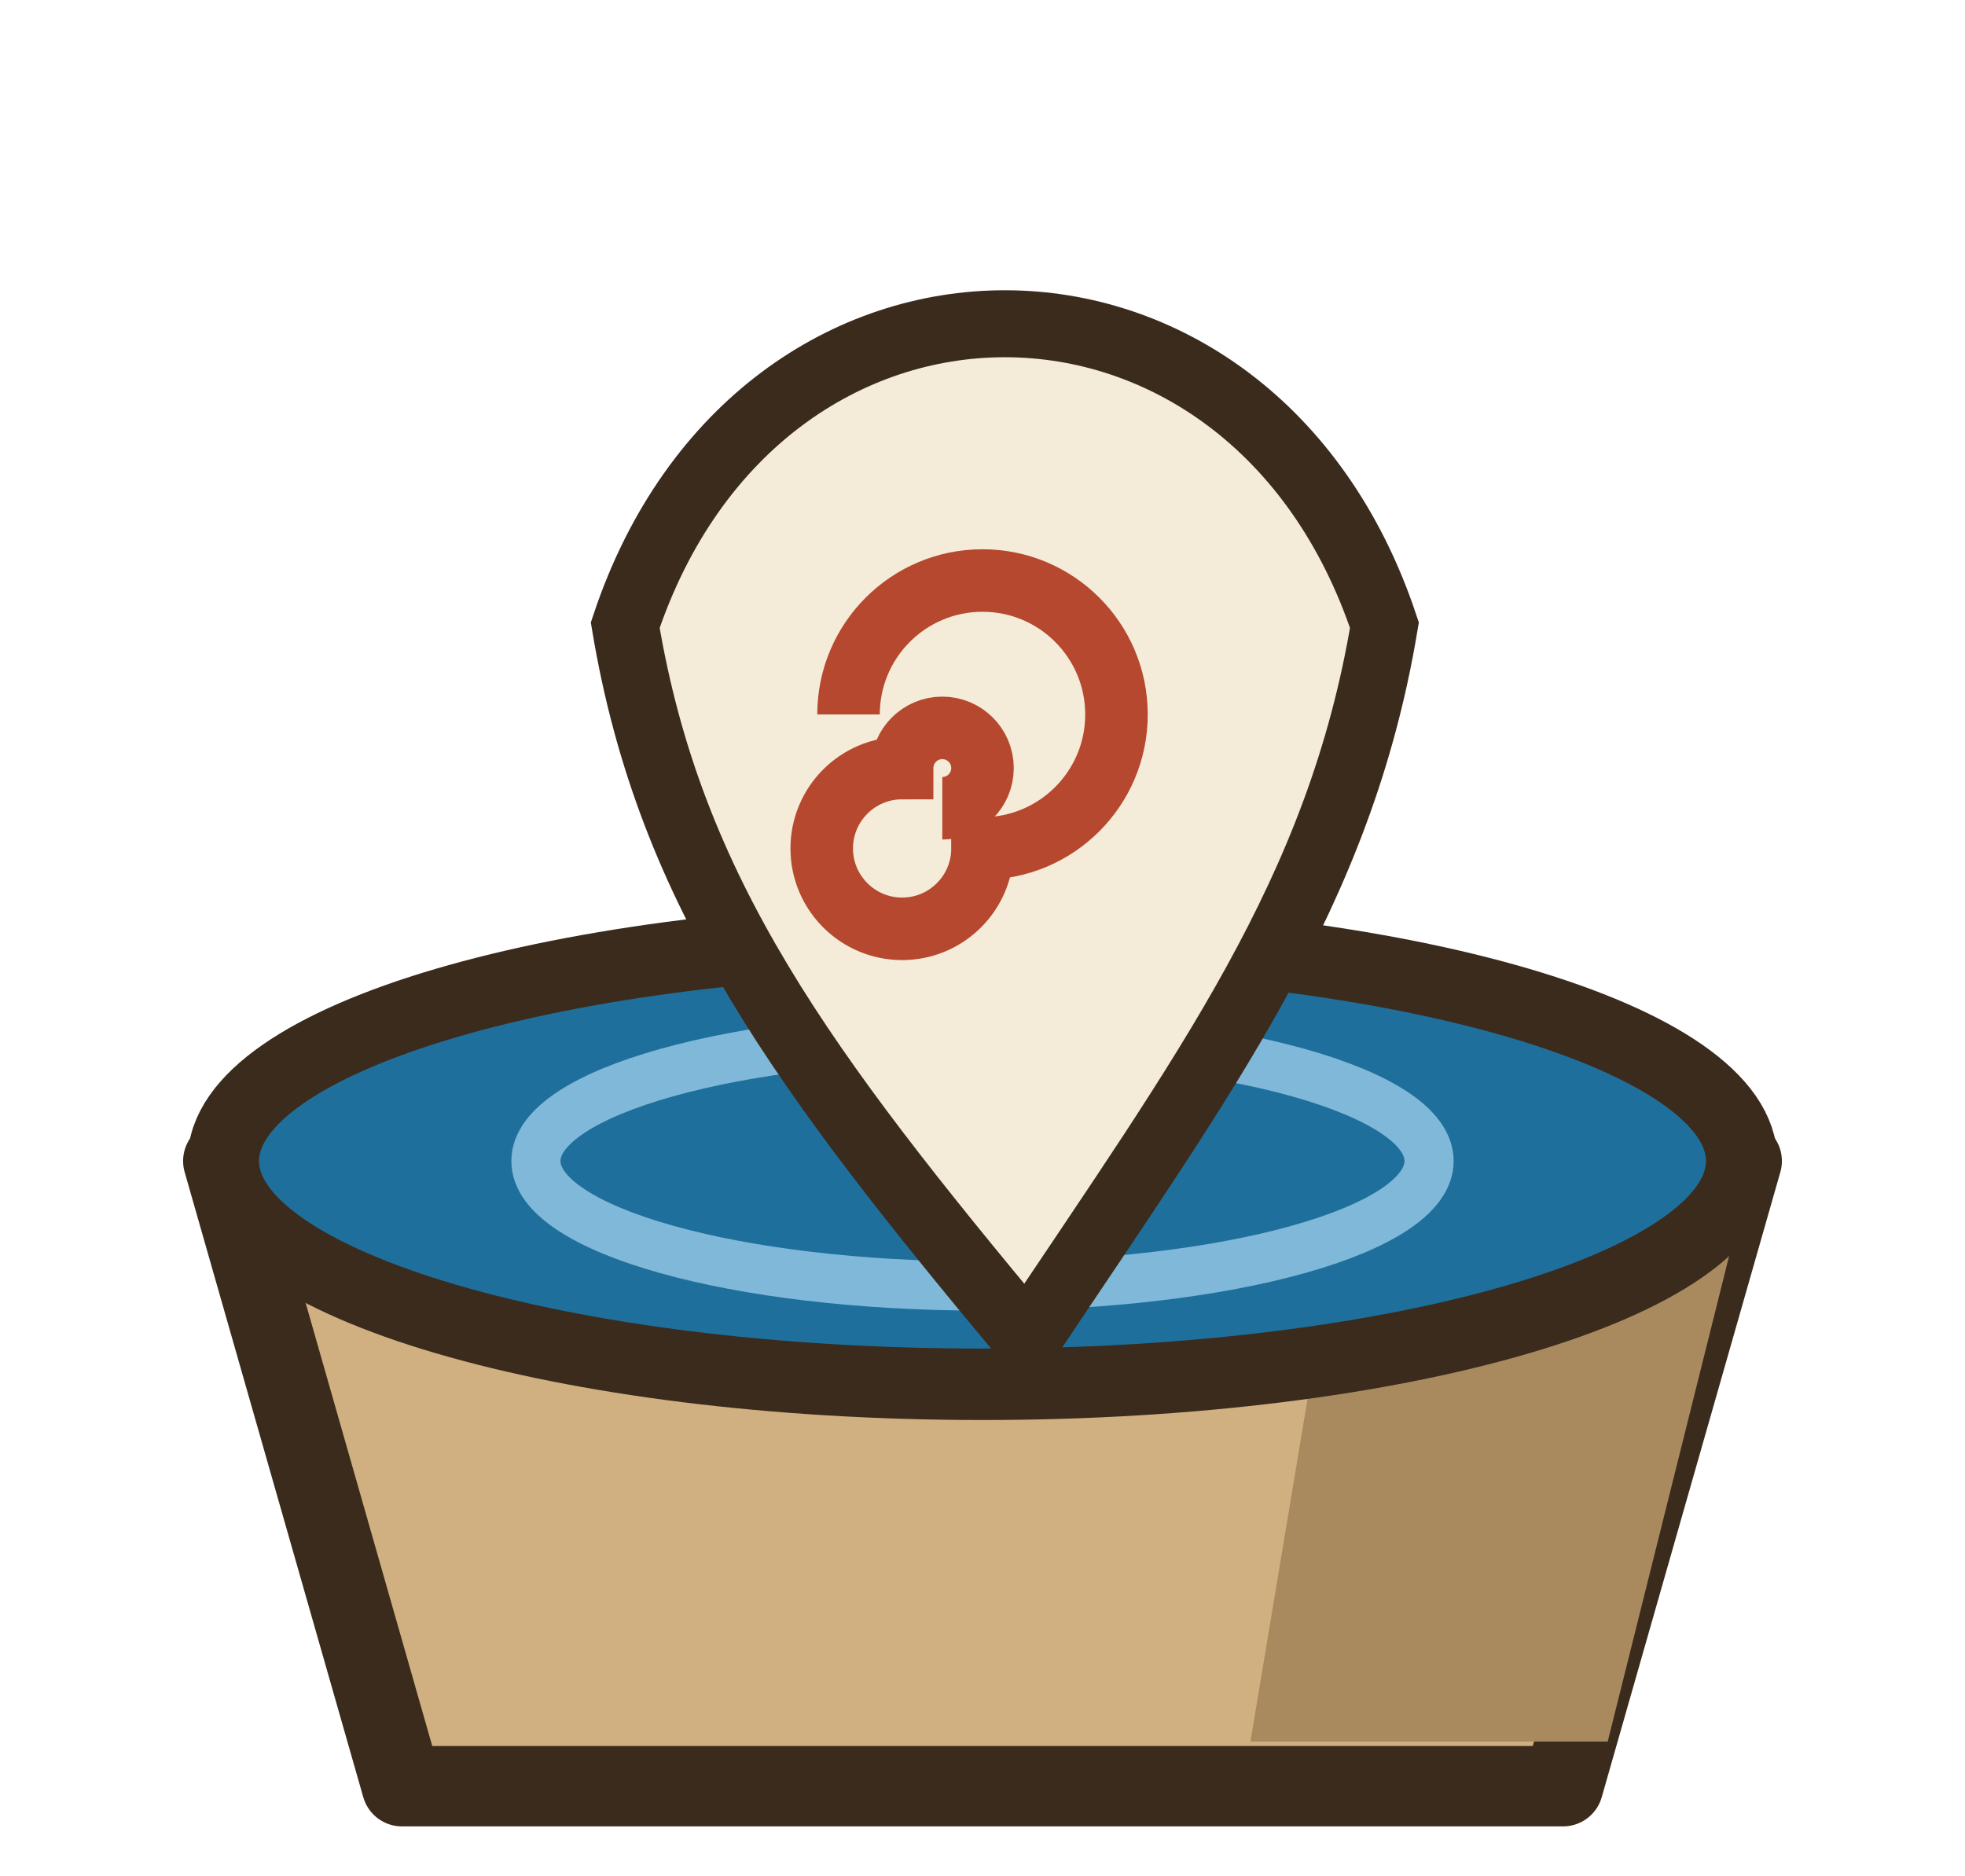
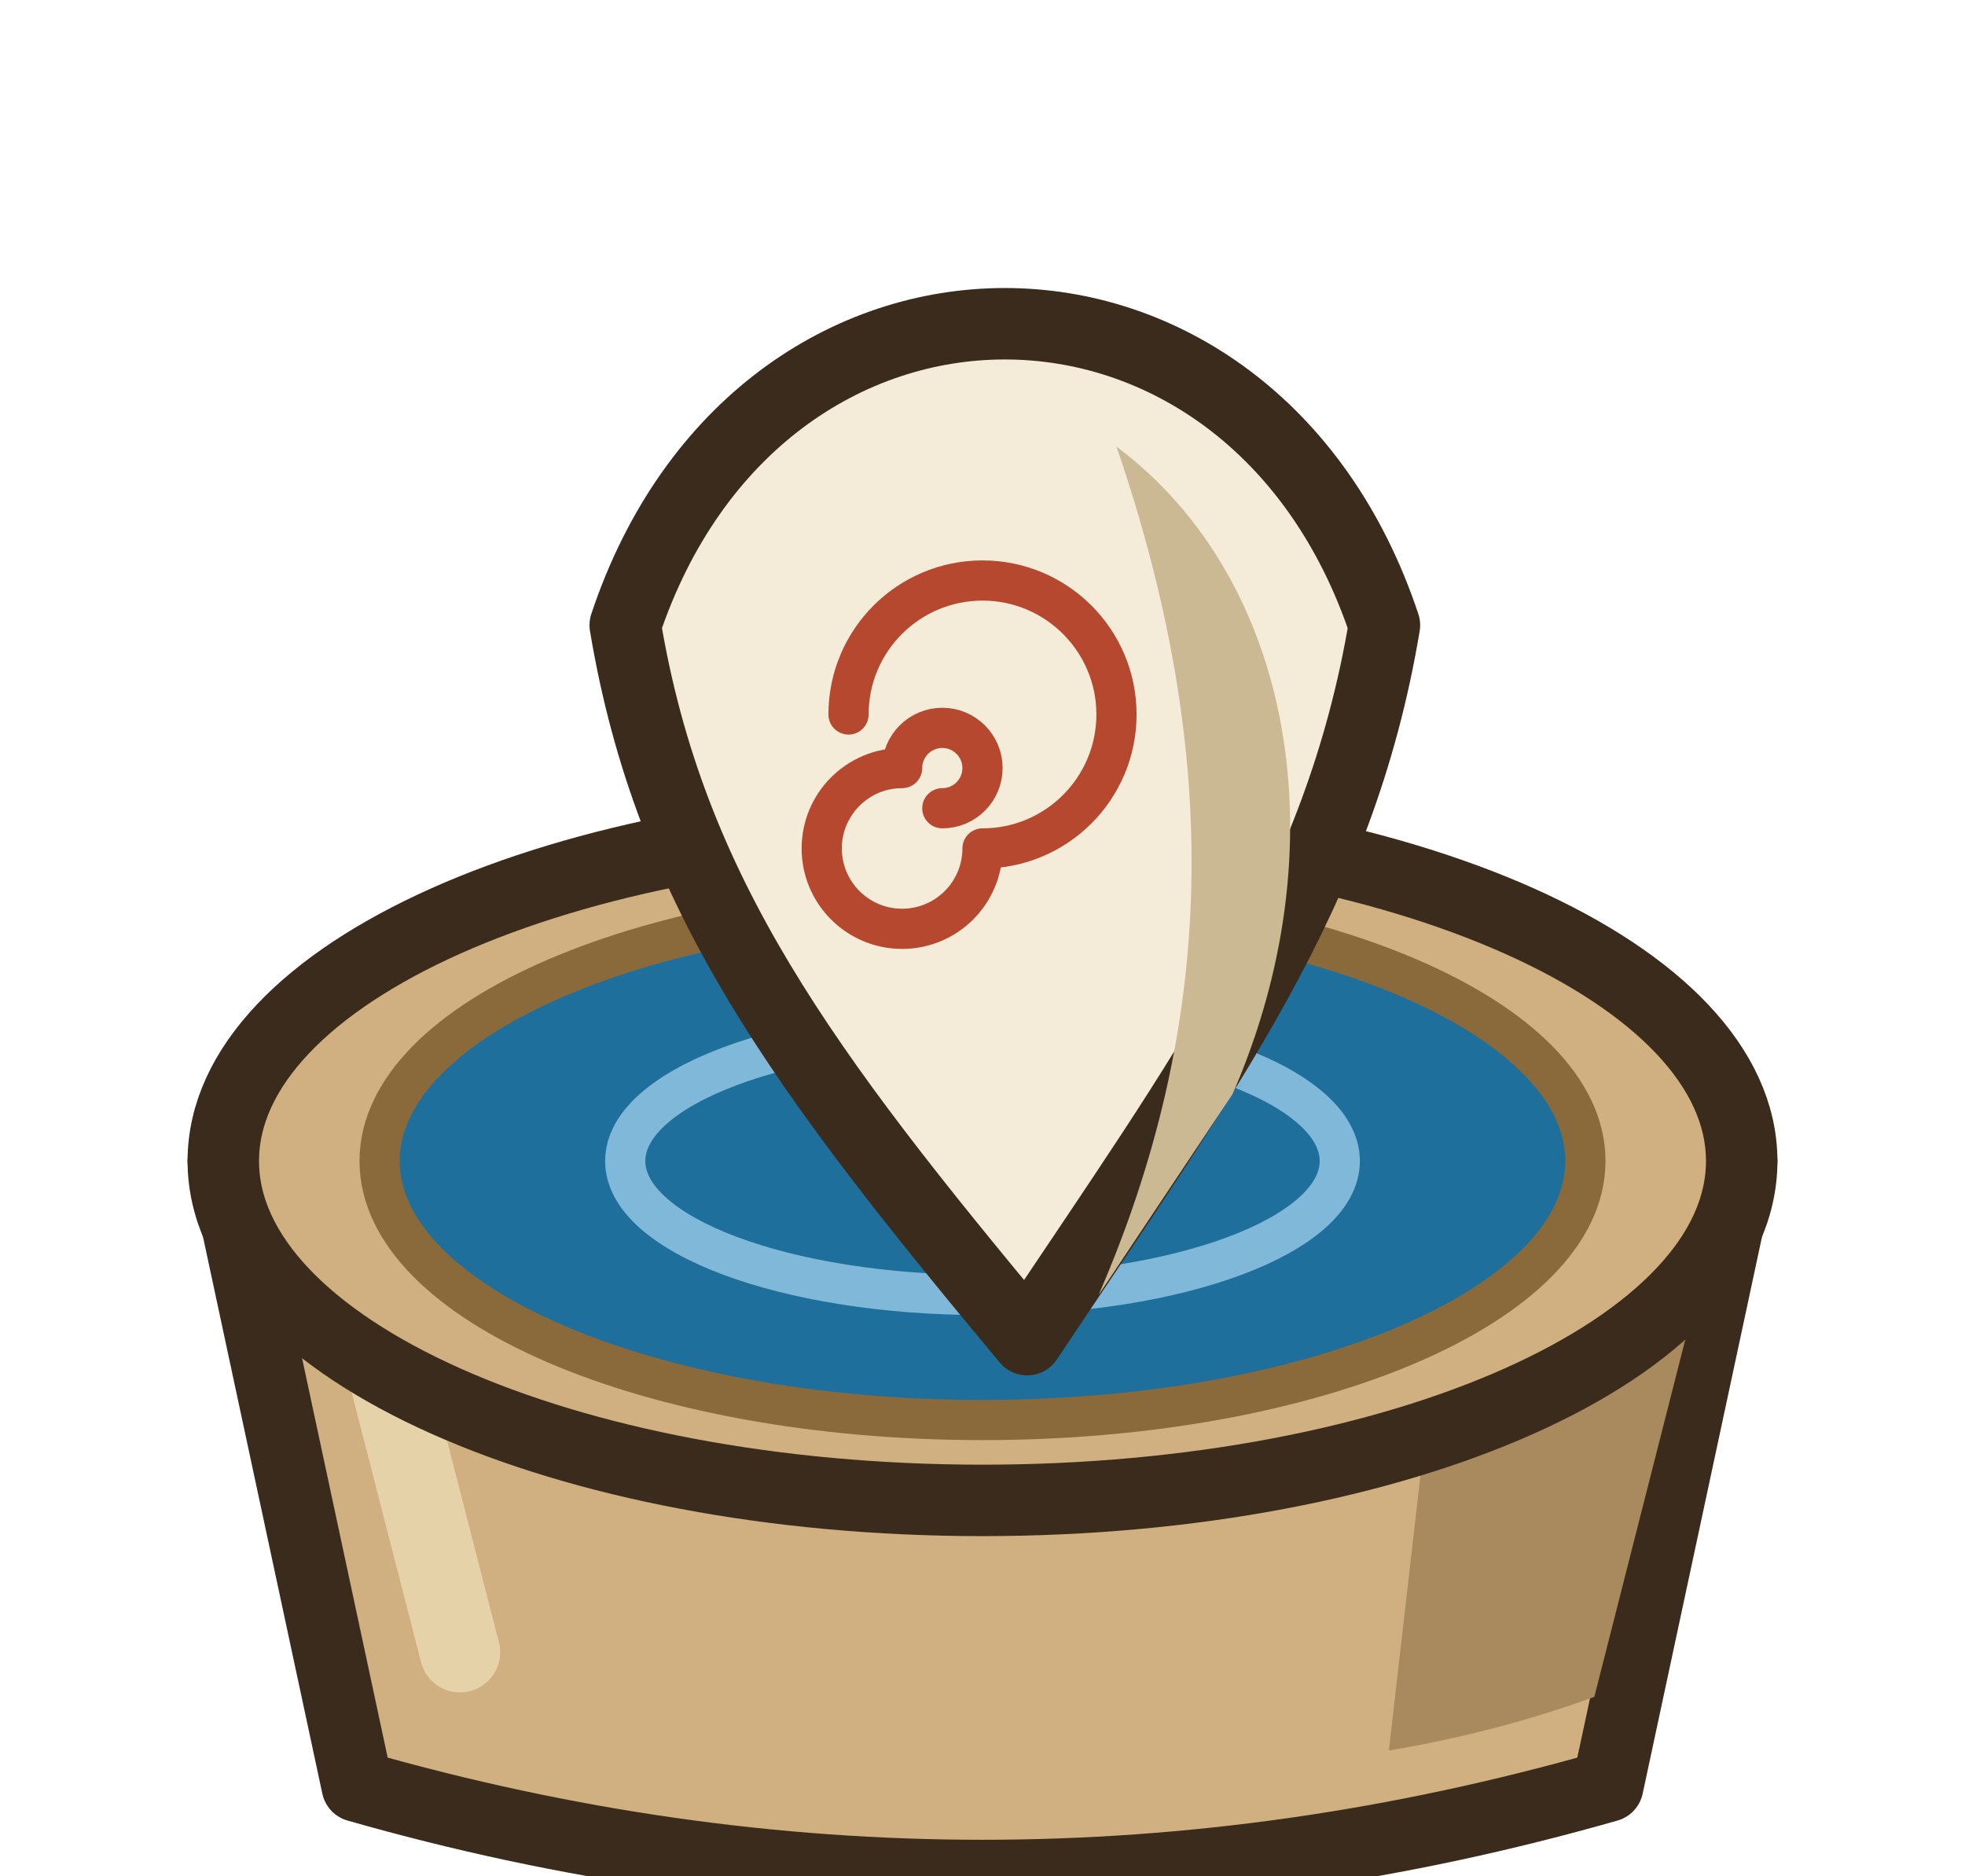
<svg xmlns="http://www.w3.org/2000/svg" width="44" height="42" viewBox="-22 -40 44 42">
-   <path d="M-17 -14 h34 l-4 14 h-26 z" fill="#d0b080" stroke="#3b2b1d" stroke-width="1.8" stroke-linejoin="round" />
-   <path d="M8 -13 l-2 12 h8 l3 -12 z" fill="#a88a5e" />
-   <ellipse cx="0" cy="-14" rx="17" ry="5" fill="#1f6f9c" stroke="#3b2b1d" stroke-width="1.6" />
-   <ellipse cx="0" cy="-14" rx="10" ry="2.8" fill="none" stroke="#7fb8d8" stroke-width="1.1" />
-   <path d="M-8 -26 c3 -9 14 -9 17 0 c-1 6 -4 10 -8 16 c-5 -6 -8 -10 -9 -16 z" fill="#f4ecd8" stroke="#3b2b1d" stroke-width="1.5" />
-   <path d="M0 -24 m-3 0 a3 3 0 1 1 3 3 a1.8 1.8 0 1 1 -1.8 -1.8 a0.9 0.9 0 1 1 0.9 0.9" fill="none" stroke="#b5482e" stroke-width="1.4" />
+   <path d="M-17 -14 L-14 0 Q0 4 14 0 L17 -14 Z" fill="#d0b080" stroke="#3b2b1d" stroke-width="1.6" stroke-linejoin="round" stroke-linecap="round" />
+   <path d="M10.5 -13 l-1.4 12.2 q2.4 -.4 4.6 -1.2 l2.8 -11 z" fill="#a88a5e" />
+   <path d="M-13.5 -10 l1.8 7" stroke="#e6d2a8" stroke-width="1.8" stroke-linejoin="round" stroke-linecap="round" fill="none" />
+   <ellipse cx="0" cy="-14" rx="17" ry="7.6" fill="#d0b080" stroke="#3b2b1d" stroke-width="1.6" stroke-linejoin="round" stroke-linecap="round" />
+   <ellipse cx="0" cy="-14" rx="13.5" ry="5.8" fill="#1f6f9c" stroke="#8a6a3a" stroke-width="0.9" />
+   <ellipse cx="0" cy="-14" rx="8" ry="3" fill="none" stroke="#7fb8d8" stroke-width="0.9" />
+   <path d="M-8 -26 c3 -9 14 -9 17 0 c-1 6 -4 10 -8 16 c-5 -6 -8 -10 -9 -16 z" fill="#f4ecd8" stroke="#3b2b1d" stroke-width="1.6" stroke-linejoin="round" stroke-linecap="round" />
+   <path d="M3 -30 c4 3 5 9 2.6 14.5 l-3 4.5 c2.6 -6 2.8 -12 .4 -19 z" fill="#cbb994" />
+   <path d="M0 -24 m-3 0 a3 3 0 1 1 3 3 a1.8 1.8 0 1 1 -1.8 -1.8 a0.9 0.9 0 1 1 0.9 0.9" fill="none" stroke="#b5482e" stroke-width="0.9" stroke-linejoin="round" stroke-linecap="round" />
</svg>
